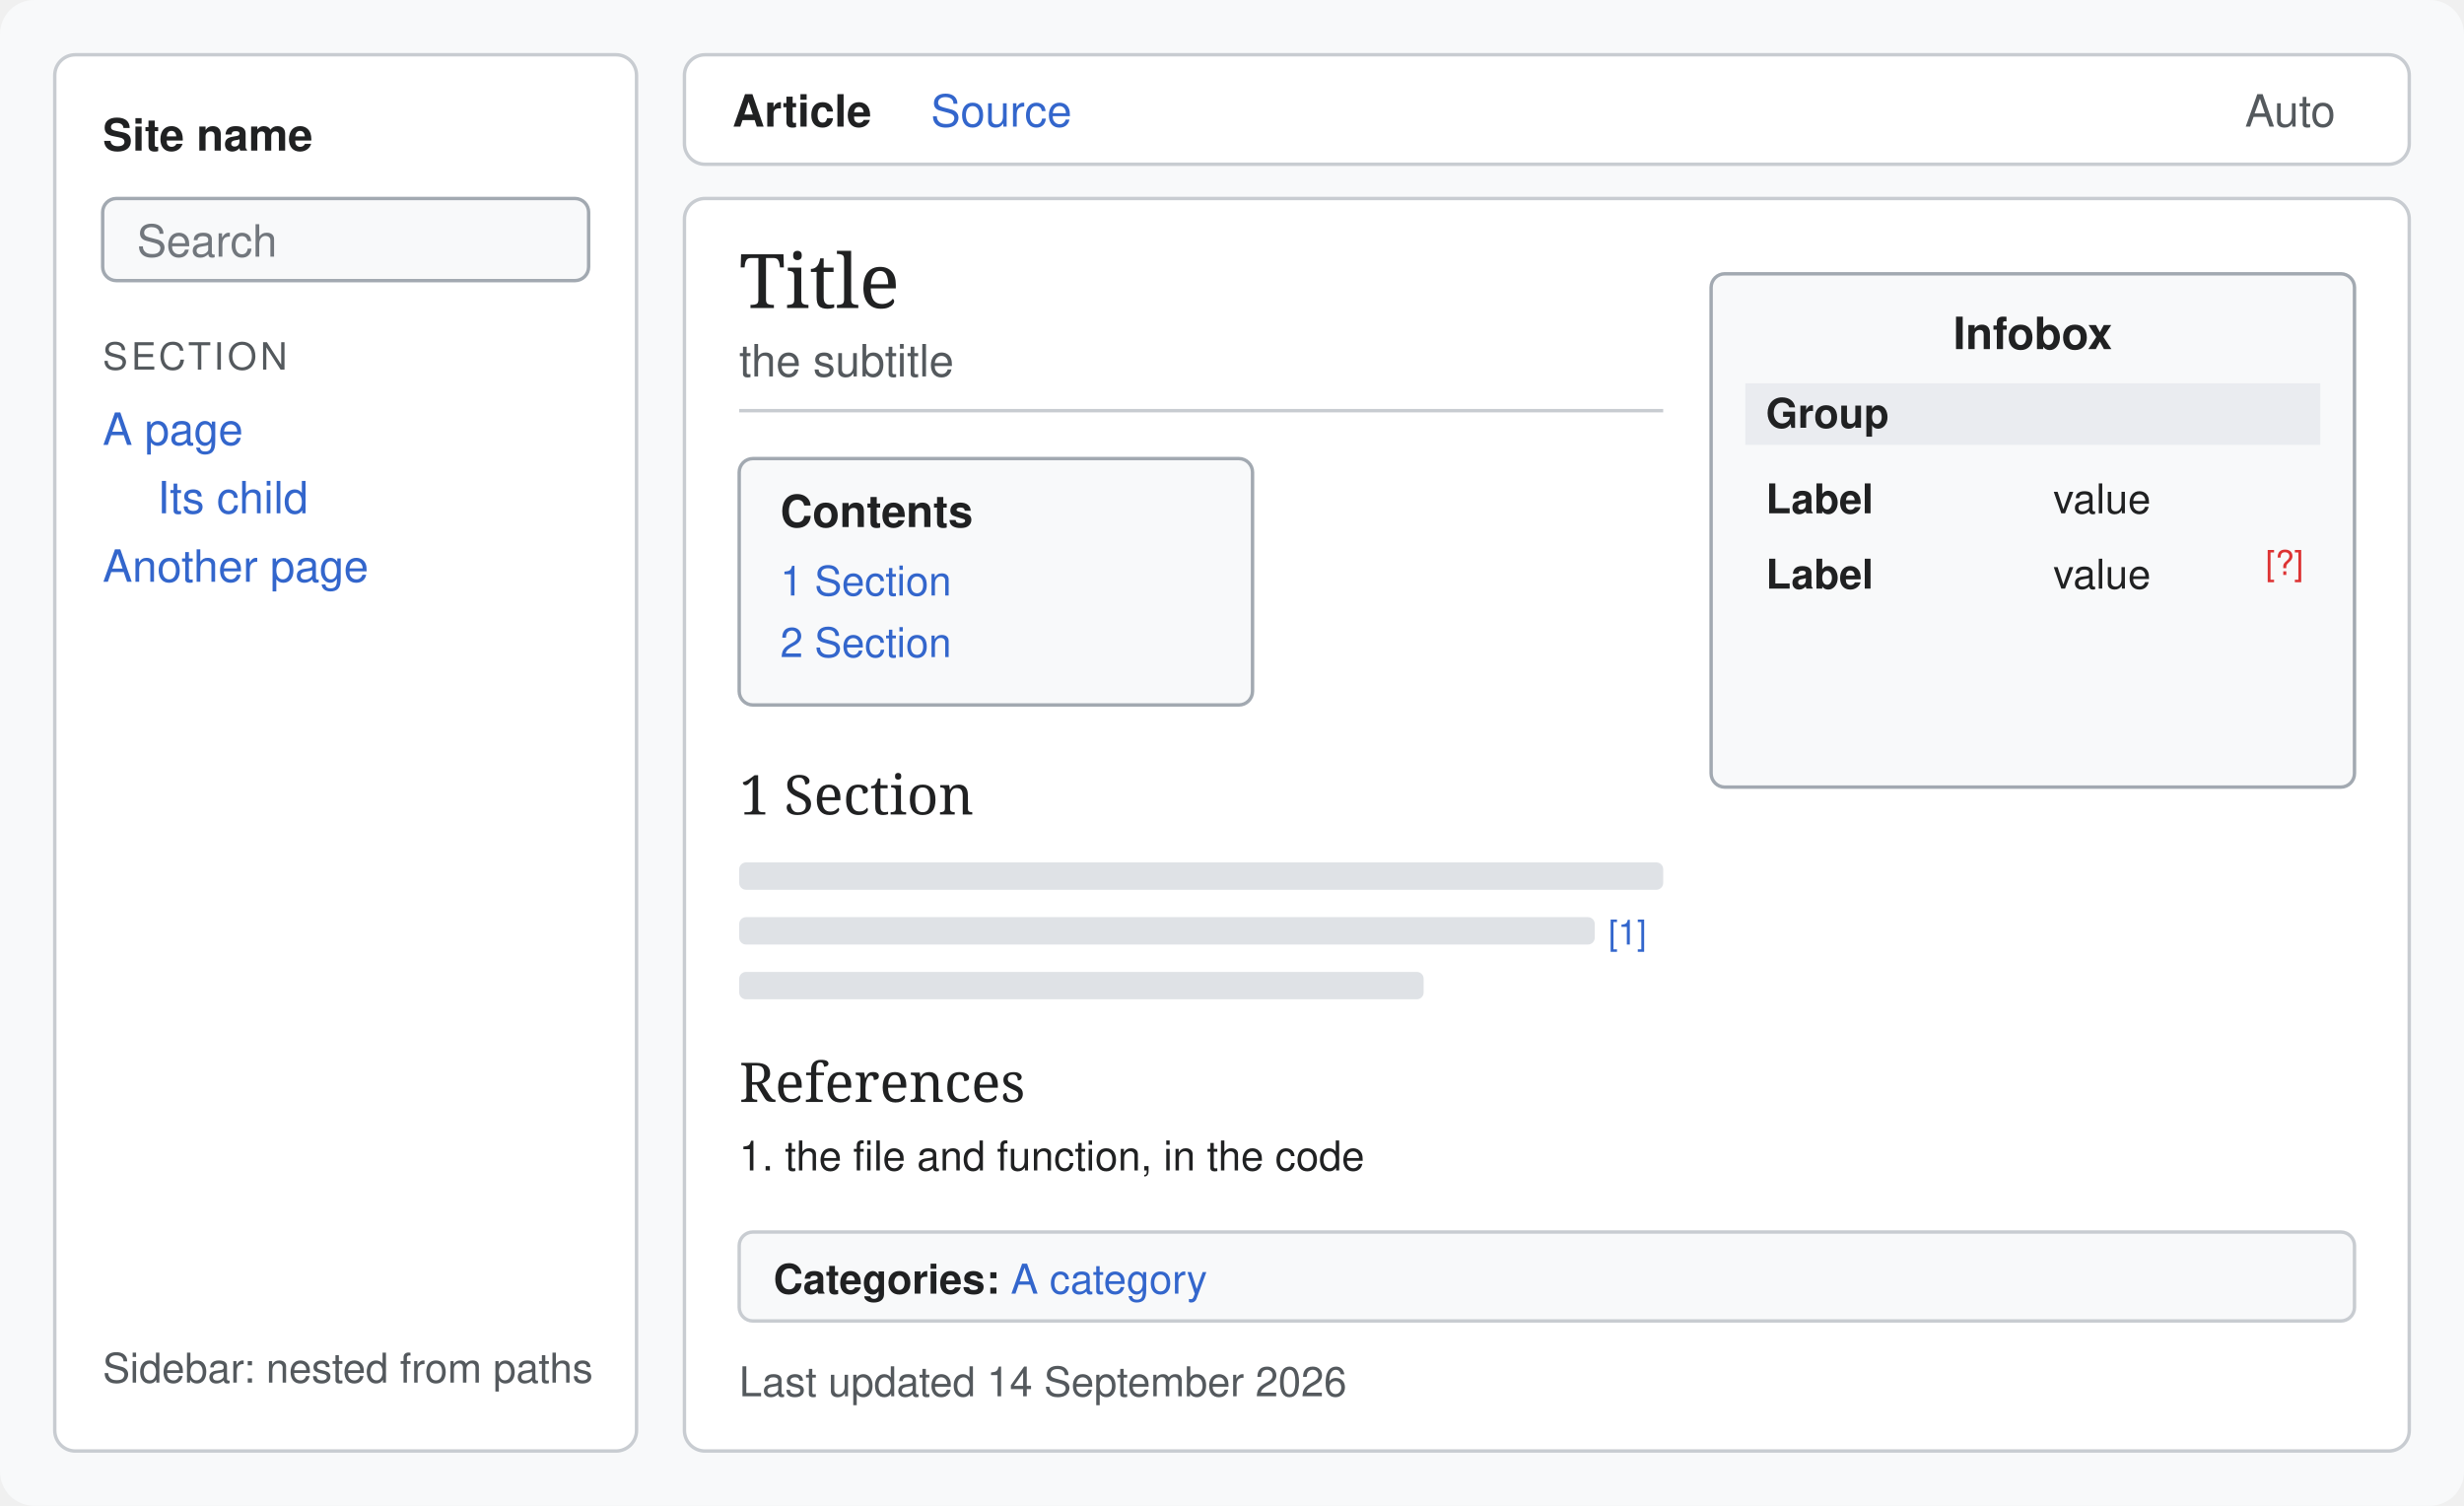
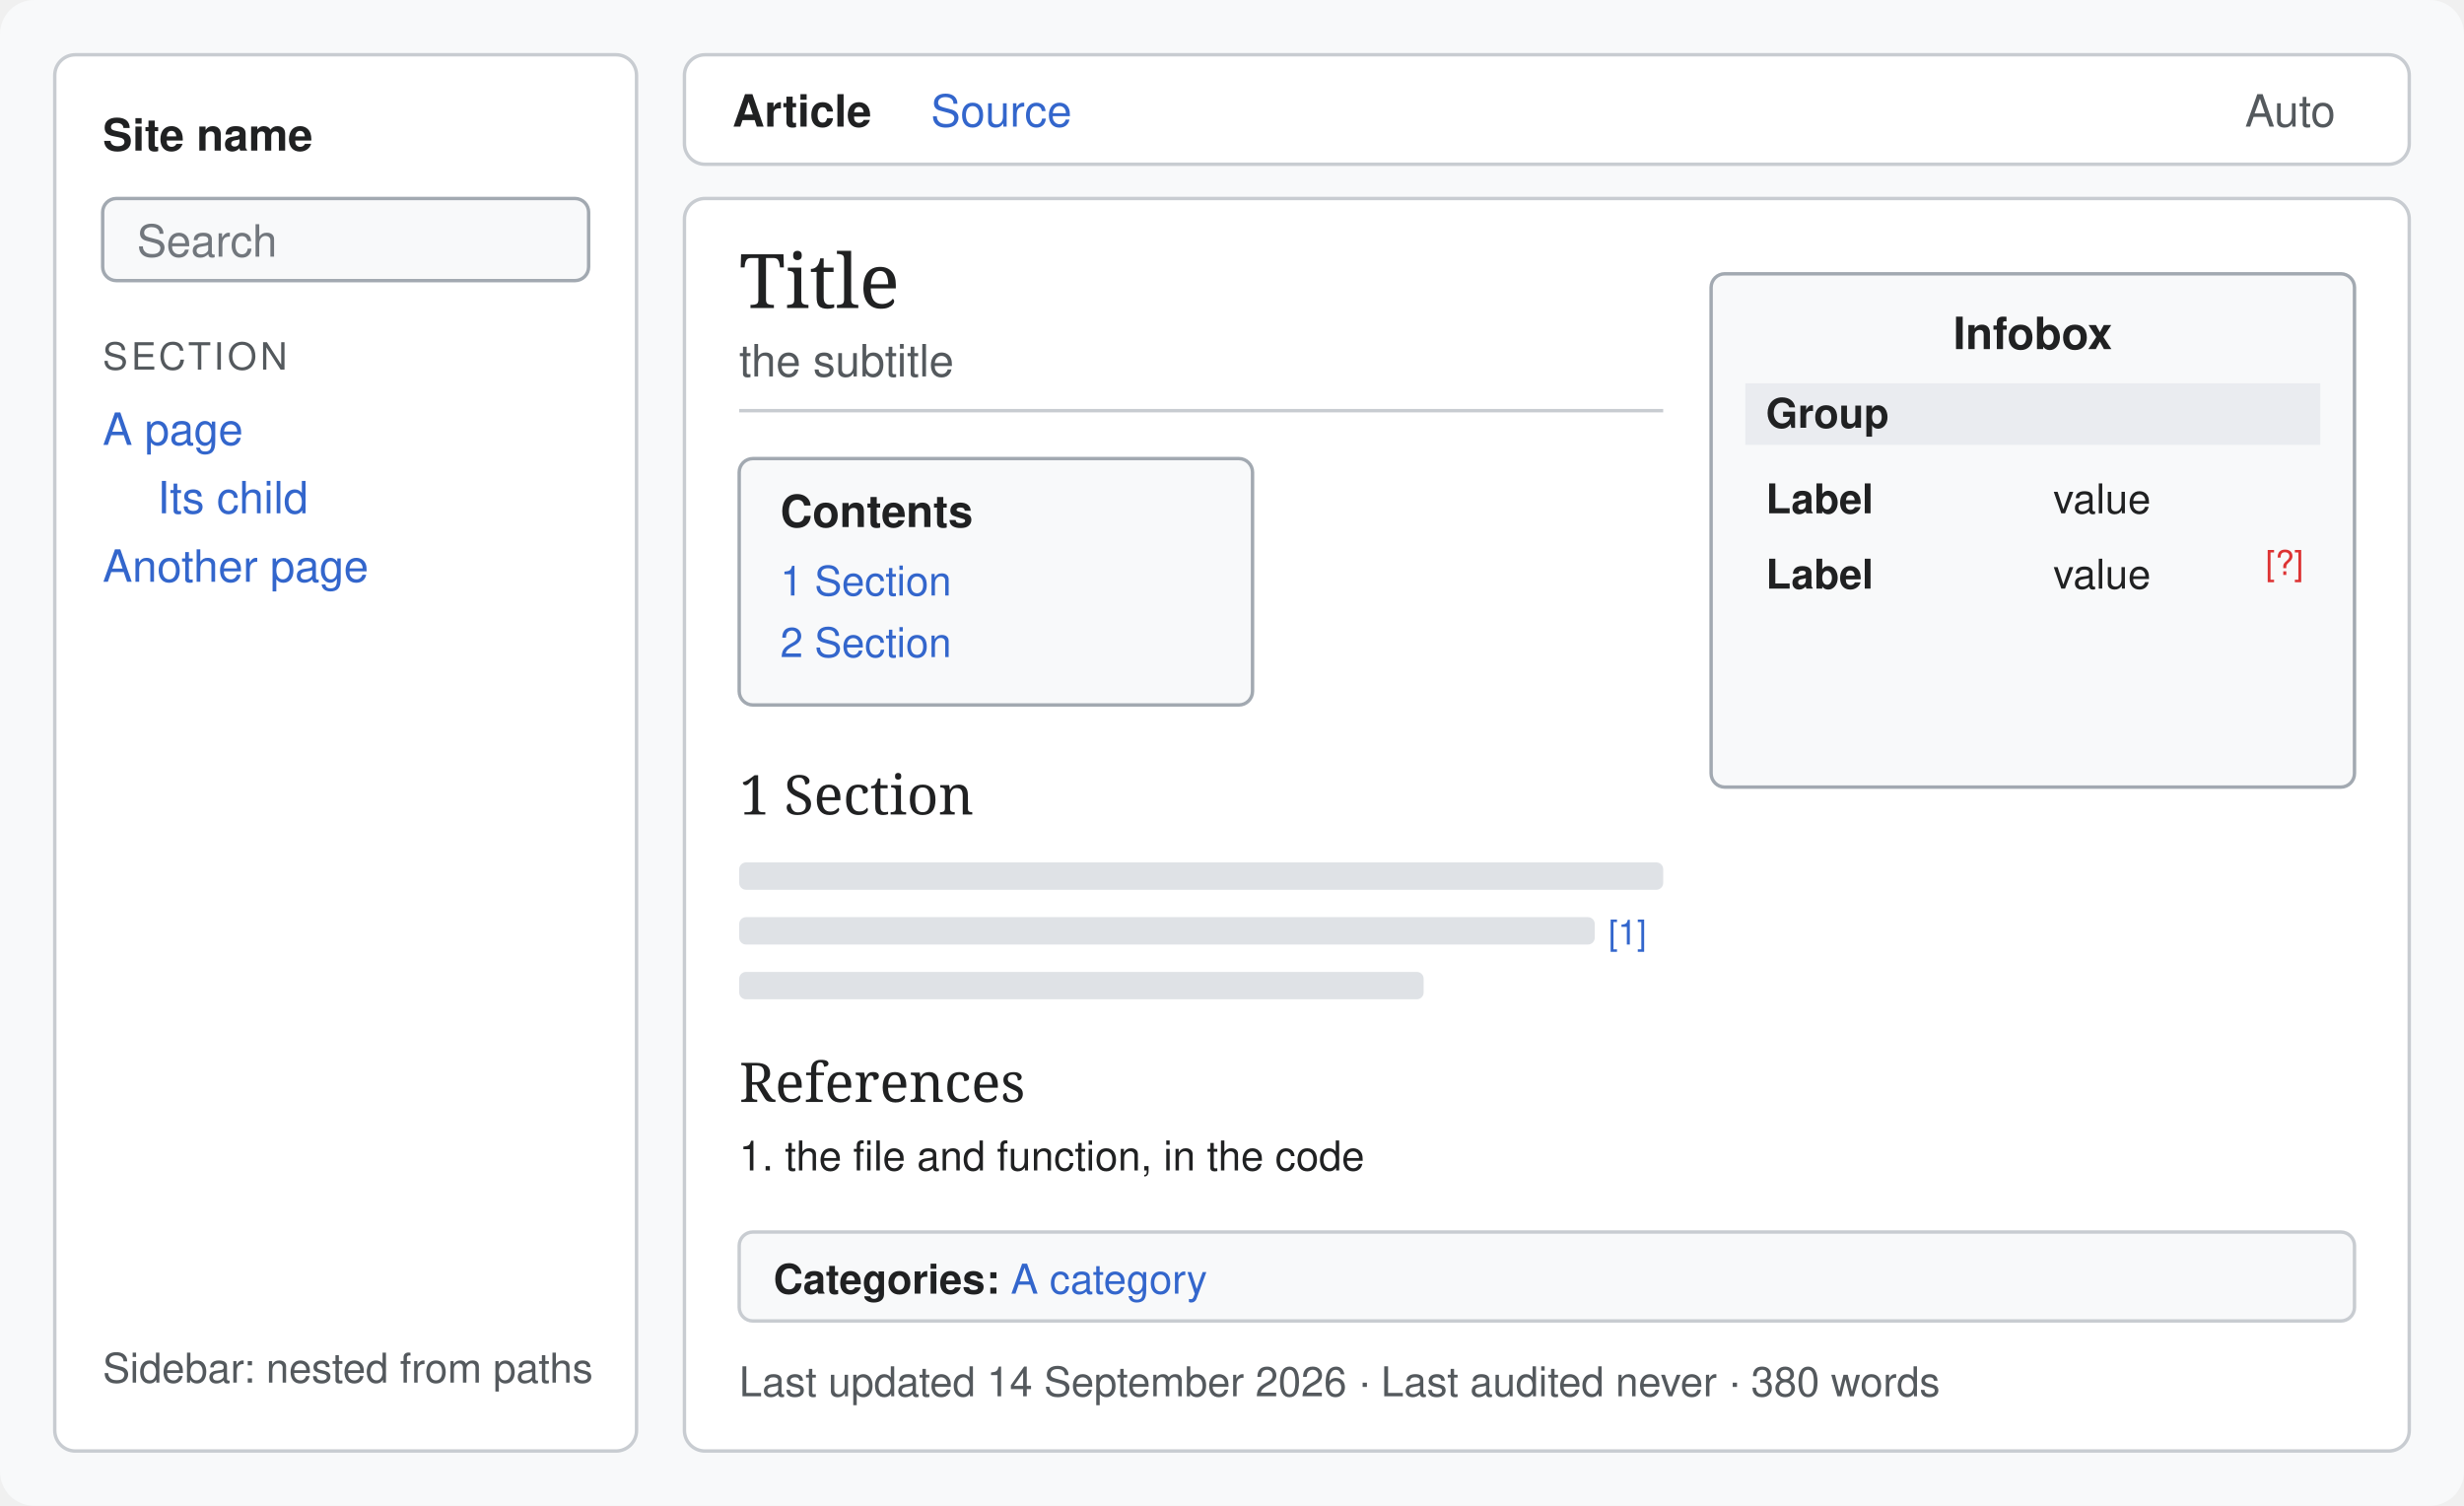
<svg xmlns="http://www.w3.org/2000/svg" viewBox="0 0 720 440" font-family="-apple-system, 'Segoe UI', Helvetica, Arial, sans-serif" font-size="13">
  <rect width="720" height="440" rx="10" fill="#f8f9fa" />
  <rect x="16" y="16" width="170" height="408" rx="6" fill="#ffffff" stroke="#c8ccd1" />
  <text x="30" y="44" font-weight="700" fill="#202122">Site name</text>
  <rect x="30" y="58" width="142" height="24" rx="4" fill="#f8f9fa" stroke="#a2a9b1" />
  <text x="40" y="75" fill="#72777d">Search</text>
  <text x="30" y="108" font-size="11" fill="#54595d" letter-spacing="1">SECTION</text>
  <text x="30" y="130" fill="#3366cc">A page</text>
  <text x="46" y="150" fill="#3366cc">Its child</text>
  <text x="30" y="170" fill="#3366cc">Another page</text>
  <text x="30" y="404" font-size="12" fill="#54595d">Sidebar: nested from paths</text>
  <rect x="200" y="16" width="504" height="32" rx="6" fill="#ffffff" stroke="#c8ccd1" />
  <text x="214" y="37" font-weight="700" fill="#202122">Article</text>
  <text x="272" y="37" fill="#3366cc">Source</text>
  <text x="656" y="37" fill="#54595d">Auto</text>
  <rect x="200" y="58" width="504" height="366" rx="6" fill="#ffffff" stroke="#c8ccd1" />
  <text x="216" y="90" font-size="22" font-family="Georgia, serif" fill="#202122">Title</text>
  <text x="216" y="110" fill="#54595d">the subtitle</text>
  <line x1="216" y1="120" x2="486" y2="120" stroke="#c8ccd1" />
  <rect x="500" y="80" width="188" height="150" rx="4" fill="#f8f9fa" stroke="#a2a9b1" />
  <text x="594" y="102" text-anchor="middle" font-weight="700" fill="#202122">Infobox</text>
  <rect x="510" y="112" width="168" height="18" fill="#eaecf0" />
  <text x="516" y="125" font-size="12" font-weight="700" fill="#202122">Group</text>
  <text x="516" y="150" font-size="12" font-weight="700" fill="#202122">Label</text>
  <text x="600" y="150" font-size="12" fill="#202122">value</text>
  <text x="516" y="172" font-size="12" font-weight="700" fill="#202122">Label</text>
  <text x="600" y="172" font-size="12" fill="#202122">value</text>
  <text x="662" y="168" font-size="10" fill="#d33">[?]</text>
  <rect x="216" y="134" width="150" height="72" rx="4" fill="#f8f9fa" stroke="#a2a9b1" />
  <text x="228" y="154" font-weight="700" fill="#202122">Contents</text>
  <text x="228" y="174" font-size="12" fill="#3366cc">1  Section</text>
  <text x="228" y="192" font-size="12" fill="#3366cc">2  Section</text>
  <text x="216" y="238" font-size="16" font-family="Georgia, serif" fill="#202122">1  Section</text>
  <rect x="216" y="252" width="270" height="8" rx="2" fill="#dfe2e6" />
  <rect x="216" y="268" width="250" height="8" rx="2" fill="#dfe2e6" />
  <text x="470" y="276" font-size="10" fill="#3366cc">[1]</text>
  <rect x="216" y="284" width="200" height="8" rx="2" fill="#dfe2e6" />
  <text x="216" y="322" font-size="16" font-family="Georgia, serif" fill="#202122">References</text>
  <text x="216" y="342" font-size="12" fill="#202122">1.  the file and function, in the code</text>
  <rect x="216" y="360" width="472" height="26" rx="4" fill="#f8f9fa" stroke="#c8ccd1" />
  <text x="226" y="378" font-size="12" fill="#202122">
    <tspan font-weight="700">Categories:</tspan>
    <tspan fill="#3366cc">A category</tspan>
  </text>
-   <text x="216" y="408" font-size="12" fill="#54595d">Last updated 14 September 2026</text>
+   <text x="216" y="408" font-size="12" fill="#54595d">Last updated 14 September 2026 · Last audited never · 380 words</text>
</svg>
